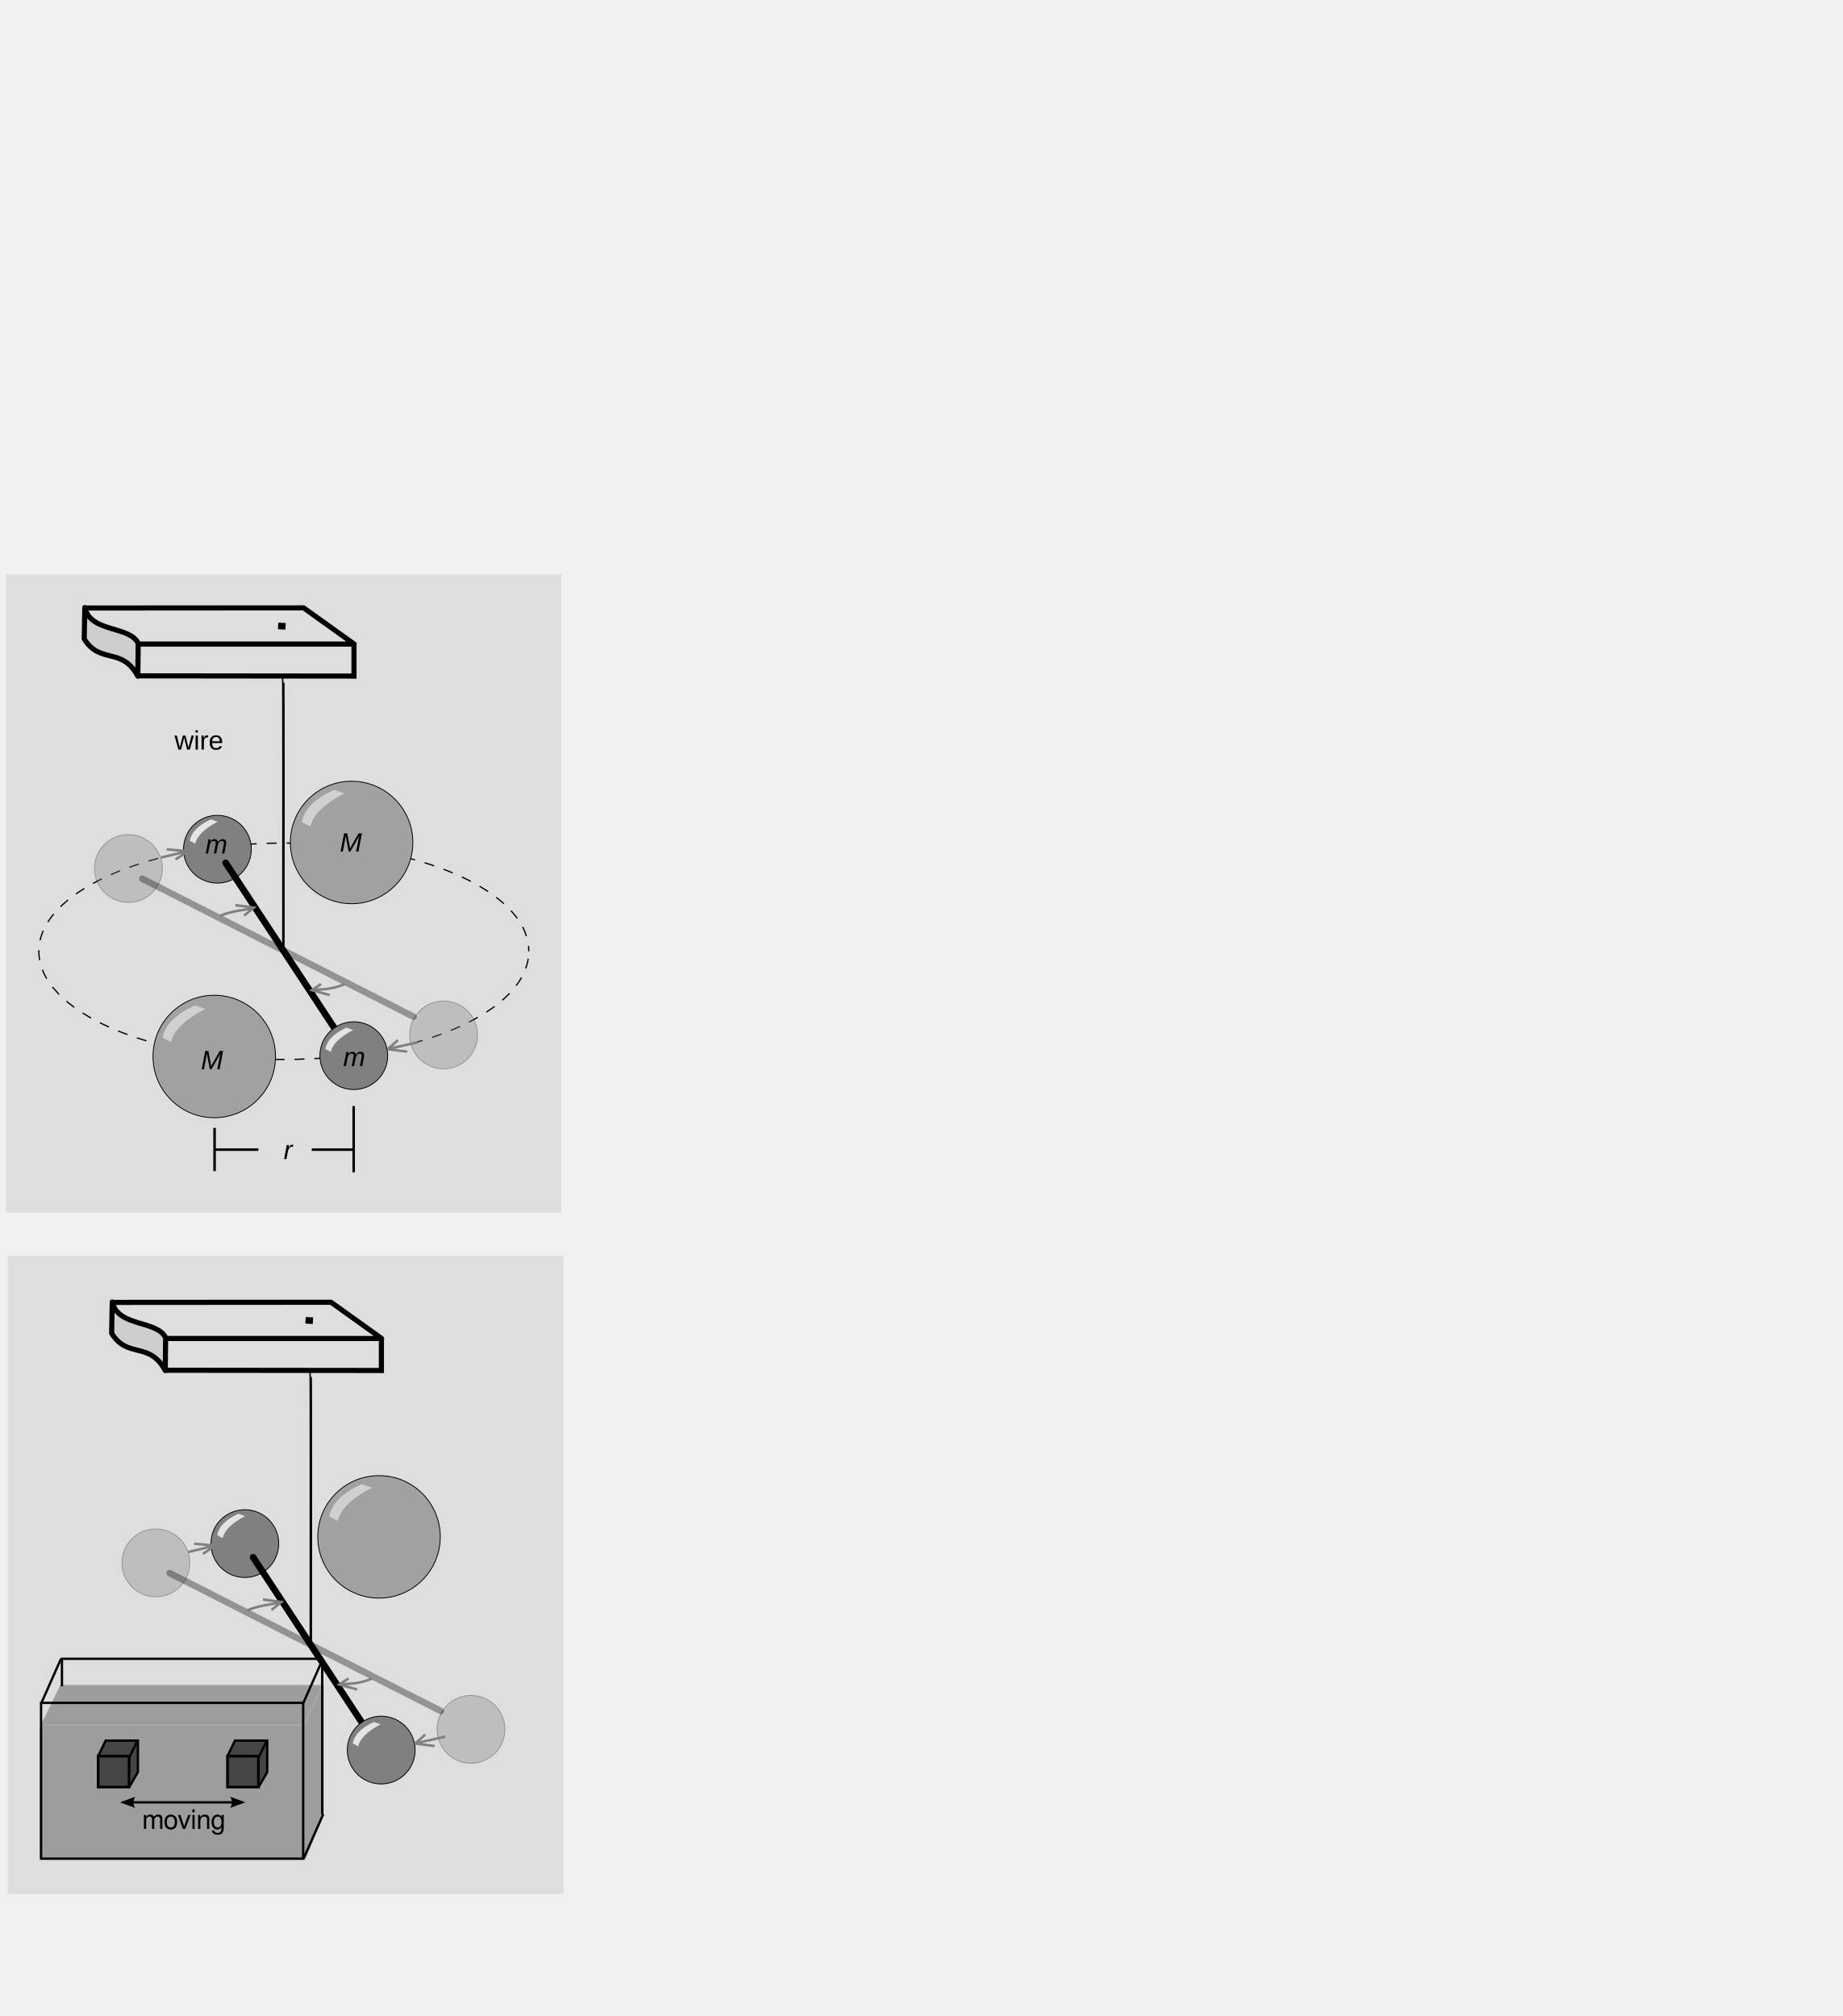
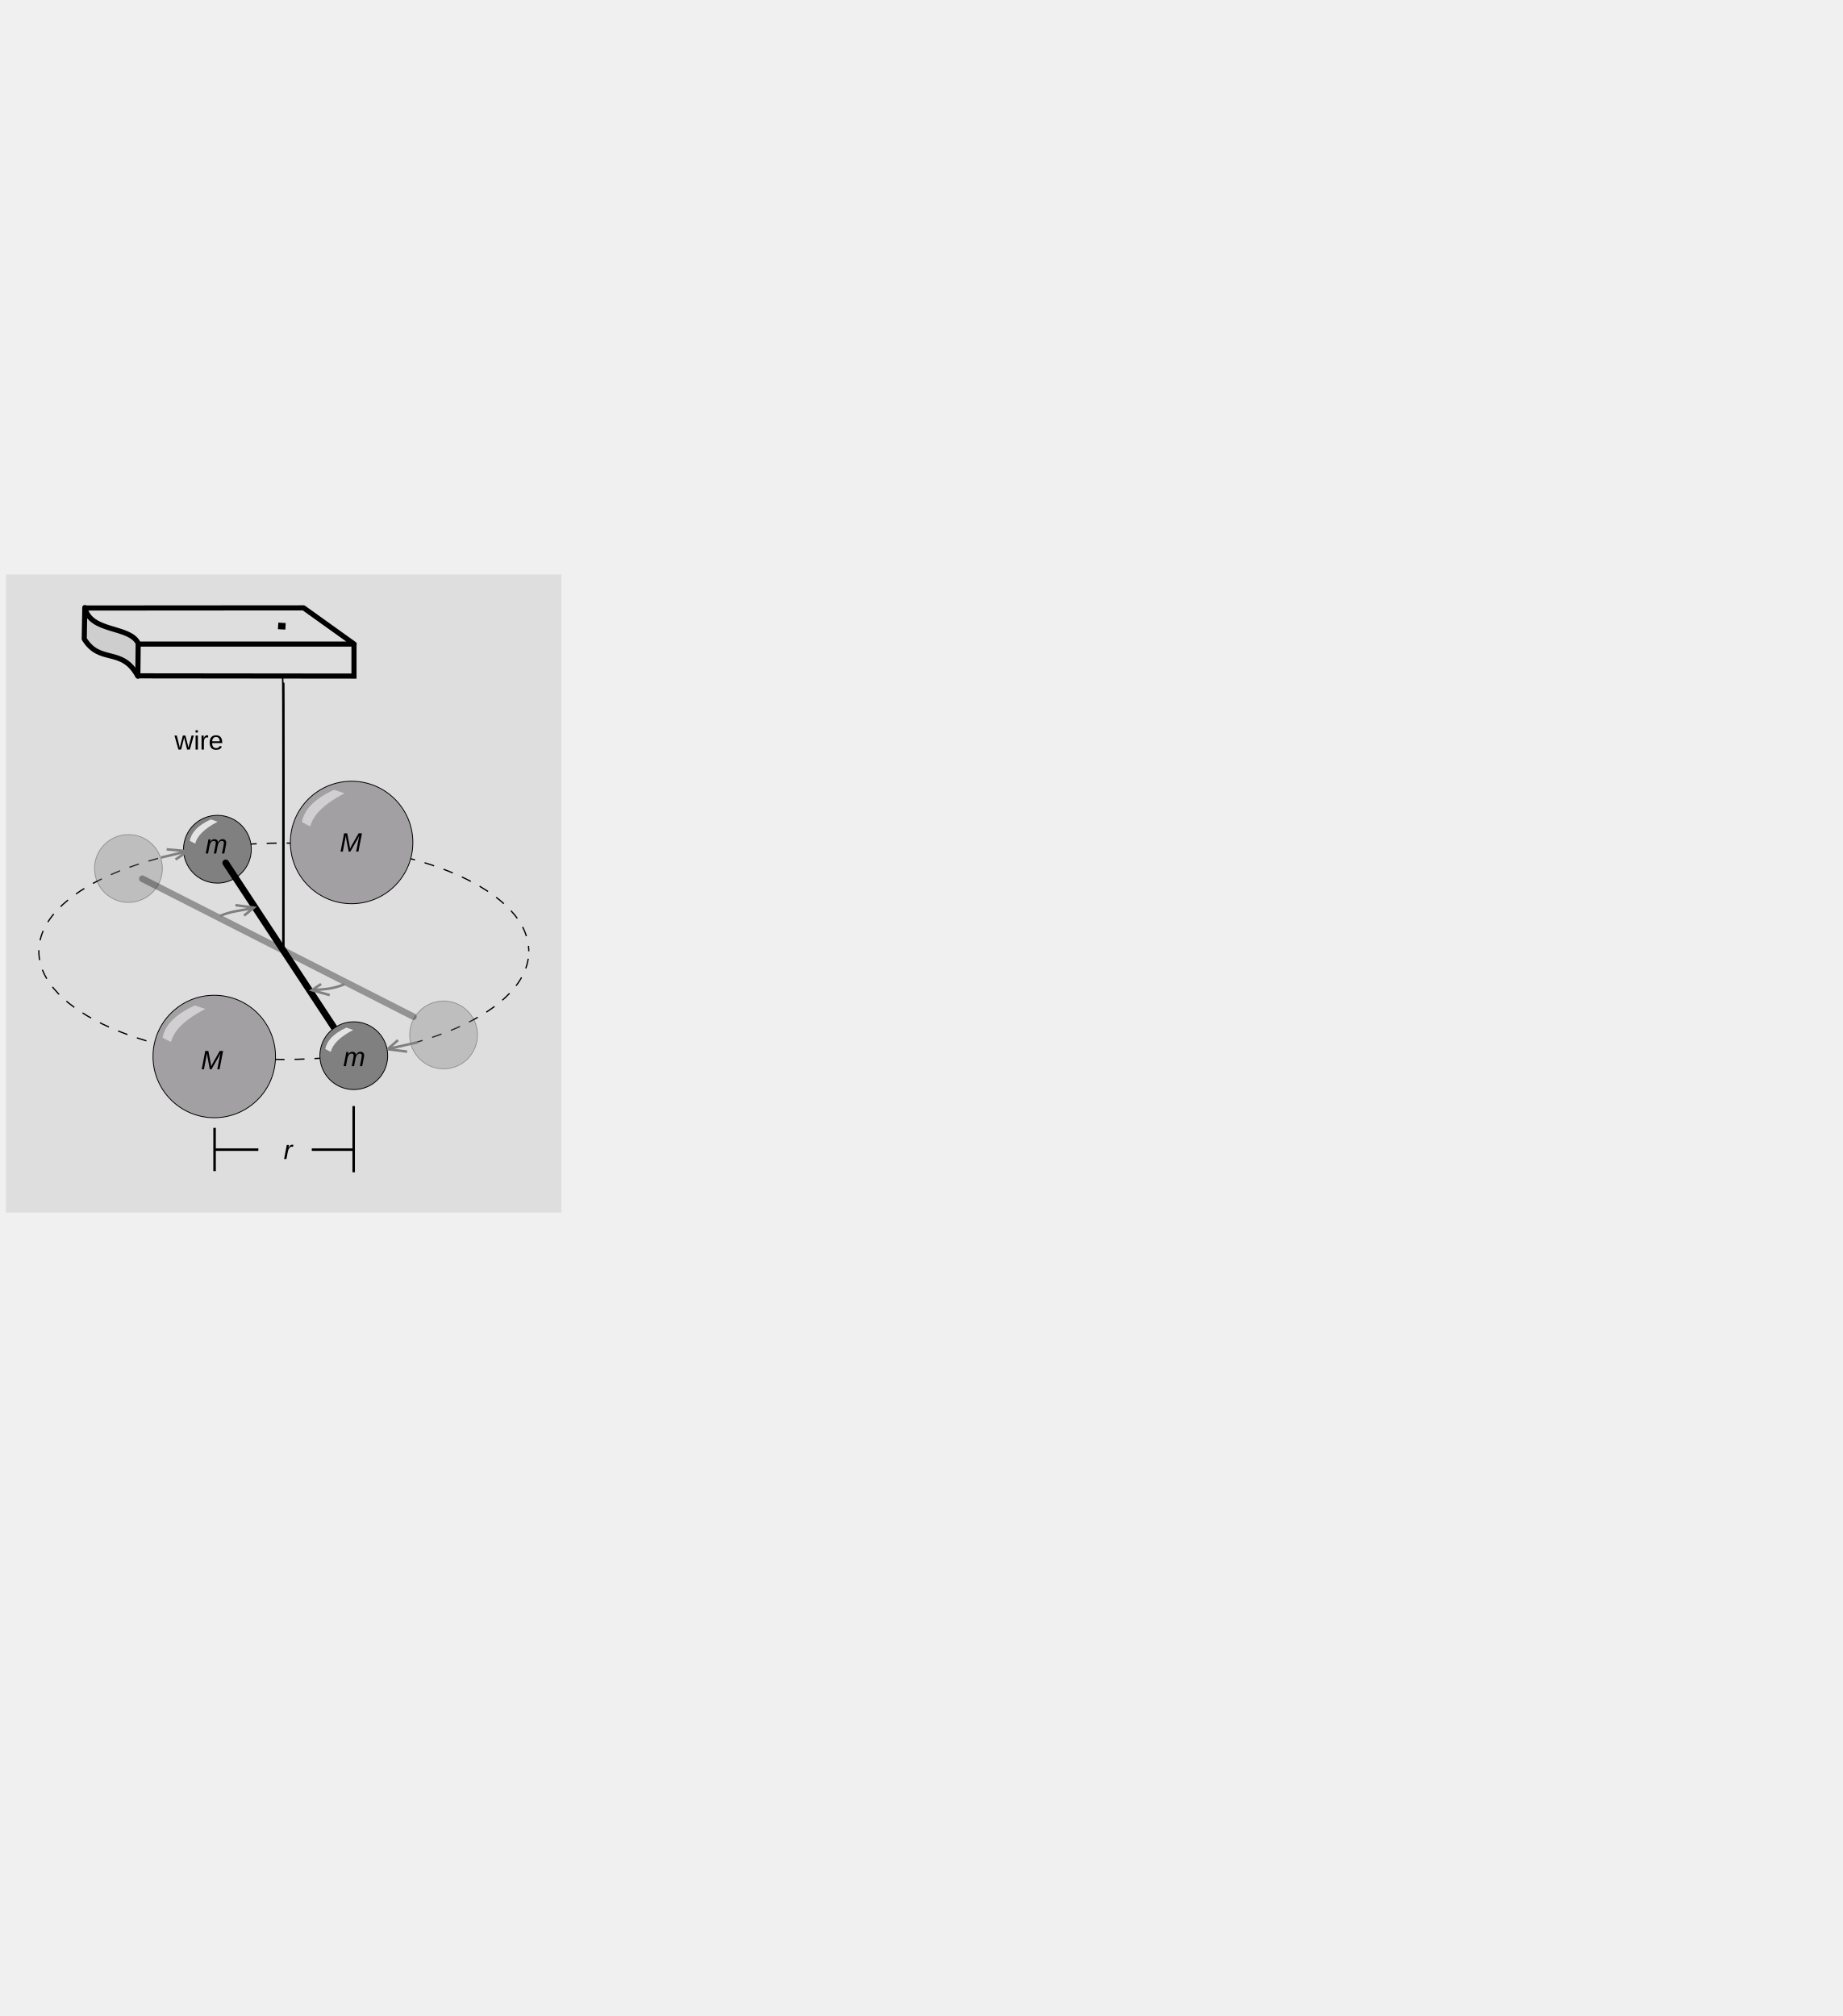
<svg xmlns="http://www.w3.org/2000/svg" width="691.09" height="756.36" id="svg2" version="1.0">
  <defs id="defs4">
    <marker orient="auto" refY="0.0" refX="0.0" id="Arrow2Mend" style="overflow:visible;">
      <path id="path4018" style="font-size:12.0;fill-rule:evenodd;stroke-width:0.625;stroke-linejoin:round;" d="M 8.719,4.034 L -2.207,0.016 L 8.719,-4.002 C 6.973,-1.63 6.983,1.616 8.719,4.034 z " transform="scale(0.6) rotate(180) translate(0,0)" />
    </marker>
    <marker orient="auto" refY="0.0" refX="0.0" id="Arrow2Mstart" style="overflow:visible">
      <path id="path4015" style="font-size:12.0;fill-rule:evenodd;stroke-width:0.625;stroke-linejoin:round" d="M 8.719,4.034 L -2.207,0.016 L 8.719,-4.002 C 6.973,-1.63 6.983,1.616 8.719,4.034 z " transform="scale(0.6) translate(0,0)" />
    </marker>
  </defs>
  <g id="layer1" style="display: inline;" />
  <g id="layer2" style="display: inline;">
    <rect style="fill:#dedede;fill-opacity:1;stroke:none;display:inline" id="rect4628-3" width="208.353" height="239.385" x="2.217" y="215.528" />
-     <rect style="fill:#dedede;fill-opacity:1;stroke:none" id="rect4628" width="208.353" height="239.385" x="2.955" y="471.167" />
    <flowRoot xml:space="preserve" id="flowRoot4094" style="font-size:24px;font-style:italic;font-variant:normal;font-weight:normal;font-stretch:normal;text-align:start;line-height:100%;writing-mode:lr-tb;text-anchor:start;font-family:Arial">
      <flowRegion id="flowRegion4096">
        <rect id="rect4098" width="4.983" height="12.813" x="368.016" y="776.172" style="font-size: 24px; font-style: italic; font-variant: normal; font-weight: normal; font-stretch: normal; text-align: start; line-height: 100%; text-anchor: start; font-family: Arial;" />
      </flowRegion>
      <flowPara id="flowPara4102">r</flowPara>
    </flowRoot>
    <flowRoot xml:space="preserve" id="flowRoot4104">
      <flowRegion id="flowRegion4106">
        <rect id="rect4108" width="19.931" height="34.168" x="367.304" y="769.766" />
      </flowRegion>
      <flowPara id="flowPara4110" />
    </flowRoot>
    <g id="g4649" transform="translate(-20,0)">
      <path transform="matrix(0.3122537,0,0,0.3122537,8.698102,186.6477)" d="m 671.429,545.219 c 0,71.797 -131.756,130 -294.286,130 -162.53,0 -294.286,-58.203 -294.286,-130 0,-71.797 131.756,-130 294.286,-130 162.53,0 294.286,58.203 294.286,130 z" id="path5097" style="fill:none;stroke:#000000;stroke-width:1.5;stroke-miterlimit:4;stroke-opacity:1;stroke-dasharray:12, 12;stroke-dashoffset:15;display:inline" />
      <path transform="matrix(0.3050706,0.06659122,-0.06659122,0.3050706,39.641,210.0581)" style="fill:#808080;fill-opacity:1;fill-rule:evenodd;stroke:#000000;stroke-width:1px;stroke-linecap:butt;stroke-linejoin:miter;stroke-opacity:1;display:inline" id="path6264" d="m 308.571,297.362 c 0,22.486 -18.228,40.714 -40.714,40.714 -22.486,0 -40.714,-18.228 -40.714,-40.714 0,-22.486 18.228,-40.714 40.714,-40.714 22.486,0 40.714,18.228 40.714,40.714 z" />
      <path id="path9135" d="m 104.662,323.735 40.61,61.739" style="fill:none;stroke:#000000;stroke-width:2.497;stroke-linecap:round;stroke-linejoin:miter;stroke-miterlimit:2.1;stroke-opacity:1;stroke-dasharray:none;display:inline" />
      <path style="fill:#808080;fill-opacity:1;fill-rule:evenodd;stroke:#000000;stroke-width:1px;stroke-linecap:butt;stroke-linejoin:miter;stroke-opacity:1;display:inline" id="path7287" d="m 308.571,297.362 c 0,22.486 -18.228,40.714 -40.714,40.714 -22.486,0 -40.714,-18.228 -40.714,-40.714 0,-22.486 18.228,-40.714 40.714,-40.714 22.486,0 40.714,18.228 40.714,40.714 z" transform="matrix(0.3050706,0.06659122,-0.06659122,0.3050706,90.79459,287.5162)" />
      <path transform="matrix(0.3122537,0,0,0.3122537,-26.54188,164.7901)" d="m 480,741.648 c 0,40.632 -32.939,73.571 -73.571,73.571 -40.632,0 -73.571,-32.939 -73.571,-73.571 0,-40.632 32.939,-73.571 73.571,-73.571 40.632,0 73.571,32.939 73.571,73.571 z" id="path9880" style="color:#000000;fill:#a2a0a2;fill-opacity:1;fill-rule:nonzero;stroke:#000000;stroke-width:1;stroke-linecap:butt;stroke-linejoin:miter;stroke-miterlimit:4;stroke-opacity:1;stroke-dasharray:none;stroke-dashoffset:0;marker:none;visibility:visible;display:inline;overflow:visible" />
      <path transform="matrix(0.3122537,0,0,0.3122537,24.97991,84.49621)" style="fill:#a2a0a2;fill-opacity:1;stroke:#000000;stroke-width:1;stroke-miterlimit:4;stroke-opacity:1;stroke-dasharray:none;display:inline" id="path9902" d="m 480,741.648 c 0,40.632 -32.939,73.571 -73.571,73.571 -40.632,0 -73.571,-32.939 -73.571,-73.571 0,-40.632 32.939,-73.571 73.571,-73.571 40.632,0 73.571,32.939 73.571,73.571 z" />
      <path id="path9940" d="m 126.299,356.623 c 0,-39.403 0.084,-102.94 -0.092,-102.964" style="fill:none;stroke:#000000;stroke-width:0.937;stroke-linecap:butt;stroke-linejoin:miter;stroke-miterlimit:4;stroke-opacity:1;stroke-dasharray:none;display:inline" />
      <path transform="matrix(0.3074762,0.05441364,-0.05441364,0.3074762,120.2092,282.2791)" d="m 308.571,297.362 c 0,22.486 -18.228,40.714 -40.714,40.714 -22.486,0 -40.714,-18.228 -40.714,-40.714 0,-22.486 18.228,-40.714 40.714,-40.714 22.486,0 40.714,18.228 40.714,40.714 z" id="path8989" style="opacity:0.339;fill:#808080;fill-opacity:1;fill-rule:evenodd;stroke:#000000;stroke-width:1px;stroke-linecap:butt;stroke-linejoin:miter;stroke-opacity:1;display:inline" />
      <path transform="matrix(0.3074762,0.05441364,-0.05441364,0.3074762,1.998824,219.8284)" d="m 308.571,297.362 c 0,22.486 -18.228,40.714 -40.714,40.714 -22.486,0 -40.714,-18.228 -40.714,-40.714 0,-22.486 18.228,-40.714 40.714,-40.714 22.486,0 40.714,18.228 40.714,40.714 z" id="path8999" style="opacity:0.339;fill:#808080;fill-opacity:1;fill-rule:evenodd;stroke:#000000;stroke-width:1px;stroke-linecap:butt;stroke-linejoin:miter;stroke-opacity:1;display:inline" />
      <path id="path9006" d="M 175.085,381.429 73.379,329.684" style="opacity:0.339;fill:none;stroke:#000000;stroke-width:2.467;stroke-linecap:round;stroke-linejoin:miter;stroke-miterlimit:4;stroke-opacity:1;stroke-dasharray:none;display:inline" />
      <path style="fill:none;stroke:none;display:inline" d="m 45.997,226.698 83.674,-0.446 19.876,12.988 -83.674,0 C 62.73,231.786 49.053,238.155 45.997,226.698 z" id="path6104" />
      <path style="fill:none;stroke:none;display:inline" d="m 45.997,226.698 83.674,-0.446 19.876,12.988 -83.674,0 m 0,0 C 62.73,231.786 49.053,238.155 45.997,226.698" id="path6116" />
      <path id="path7097" d="m 125.205,232.522 0,0 z" style="fill:none;stroke:#000000;stroke-width:0.312px;stroke-linecap:butt;stroke-linejoin:miter;stroke-opacity:1;display:inline" />
      <path id="path7099" d="m 125.205,232.522 0,0 z" style="fill:none;stroke:#000000;stroke-width:2.279;stroke-linecap:butt;stroke-linejoin:miter;stroke-miterlimit:4;stroke-opacity:1;stroke-dasharray:none;display:inline" />
      <path id="path3074" d="m 52.148,228.114 81.735,-0.057 18.973,13.59 -80.965,0" style="fill:none;stroke:#000000;stroke-width:1.916;stroke-linejoin:round;stroke-miterlimit:4;stroke-opacity:1;stroke-dasharray:none;display:inline" />
      <path id="path3072" d="m 71.702,253.566 81.079,0.088 0,-12.296" style="fill:none;stroke:#000000;stroke-width:1.916;stroke-miterlimit:4;stroke-opacity:1;stroke-dasharray:none;display:inline" />
      <path id="rect16667" d="m 51.808,227.941 c 2.12,9.473 16.835,6.762 20.028,13.416 l -0.134,12.333 c -5.924,-11.101 -14.203,-4.353 -20.106,-13.982 l 0.213,-11.768 z" style="fill:#cecece;fill-opacity:1;stroke:#000000;stroke-width:1.916;stroke-linejoin:round;stroke-miterlimit:4;stroke-opacity:1;stroke-dasharray:none;display:inline" />
      <path id="path4053" d="m 125.632,235.175 c 0,0 0,0 0,0 z" style="fill:none;stroke:#000000;stroke-width:0.312px;stroke-linecap:butt;stroke-linejoin:miter;stroke-opacity:1;display:inline" />
      <path id="path4065" d="m 124.325,234.824 2.778,0.163" style="fill:none;stroke:#000000;stroke-width:2.467;stroke-linecap:butt;stroke-linejoin:miter;stroke-miterlimit:4;stroke-opacity:1;stroke-dasharray:none;display:inline" />
      <path d="m 176.747,391.032 -11.232,2.512 3.744,-3.306 m -3.744,3.412 7.21,0.9" style="fill:none;stroke:#808080;stroke-width:0.937;stroke-linecap:butt;stroke-linejoin:miter;stroke-miterlimit:4;stroke-opacity:1;stroke-dasharray:none" id="path3188" />
      <path d="m 80.404,321.731 9.916,-2.377 -7.811,-0.708 m 7.935,0.708 -4.586,3.111" style="color:#000000;fill:none;stroke:#808080;stroke-width:0.937;stroke-linecap:butt;stroke-linejoin:miter;stroke-miterlimit:4;stroke-opacity:1;stroke-dasharray:none;stroke-dashoffset:0;marker:none;visibility:visible;display:inline;overflow:visible" id="path3195" />
      <path d="m 100.485,423.15 0,16.231 m 52.18,-24.407 0,24.835 m -15.717,-8.487 15.717,0 m -52.18,0 16.422,0" style="fill:none;stroke:#000000;stroke-width:0.937;stroke-linecap:butt;stroke-linejoin:miter;stroke-miterlimit:4;stroke-opacity:1;stroke-dasharray:none" id="path4071" />
      <path d="m 149.258,369.239 c -4.377,1.803 -7.523,1.988 -12.151,2.147 m 6.572,1.951 -6.703,-1.849 3.467,-2.311" style="color:#000000;fill:none;stroke:#808080;stroke-width:0.937;stroke-linecap:butt;stroke-linejoin:miter;stroke-miterlimit:4;stroke-opacity:1;stroke-dasharray:none;stroke-dashoffset:0;marker:none;visibility:visible;display:inline;overflow:visible" id="path2215" />
      <path d="m 102.461,343.649 c 4.078,-1.783 8.728,-2.187 12.26,-2.881 m -3.17,2.753 3.698,-3.005 -6.934,-0.925" style="color:#000000;fill:none;stroke:#808080;stroke-width:0.937;stroke-linecap:butt;stroke-linejoin:miter;stroke-miterlimit:4;stroke-opacity:1;stroke-dasharray:none;stroke-dashoffset:0;marker:none;visibility:visible;display:inline;overflow:visible" id="path3246" />
      <path id="path7068" d="m 133.235,308.42 c 0.861,-4.427 4.271,-8.537 12.094,-12.094 l 3.922,1.307 c -8.007,4.14 -11.842,8.281 -12.883,12.421 l -3.134,-1.634 z" style="fill:#ffffff;fill-opacity:0.51;fill-rule:evenodd;stroke:#000000;stroke-width:0pt;stroke-linecap:butt;stroke-linejoin:miter;stroke-miterlimit:4;stroke-opacity:1;stroke-dasharray:none" />
      <path style="fill:#ffffff;fill-opacity:0.51;fill-rule:evenodd;stroke:#000000;stroke-width:0pt;stroke-linecap:butt;stroke-linejoin:miter;stroke-miterlimit:4;stroke-opacity:1;stroke-dasharray:none" d="m 80.999,389.316 c 0.861,-4.427 4.271,-8.537 12.094,-12.094 l 3.922,1.307 c -8.007,4.14 -11.842,8.281 -12.883,12.421 l -3.134,-1.634 z" id="path7070" />
      <path style="fill:#ffffff;fill-opacity:0.788;fill-rule:evenodd;stroke:#000000;stroke-width:0pt;stroke-linecap:butt;stroke-linejoin:miter;stroke-miterlimit:4;stroke-opacity:1;stroke-dasharray:none" d="m 91.169,315.442 c 0.563,-2.937 2.792,-5.662 7.905,-8.022 l 2.564,0.867 c -5.234,2.746 -7.741,5.492 -8.421,8.239 l -2.049,-1.084 z" id="path7072" />
      <path id="path7074" d="m 142.018,393.564 c 0.563,-2.937 2.792,-5.662 7.905,-8.022 l 2.564,0.867 c -5.234,2.746 -7.741,5.492 -8.421,8.239 l -2.049,-1.084 z" style="fill:#ffffff;fill-opacity:0.788;fill-rule:evenodd;stroke:#000000;stroke-width:0pt;stroke-linecap:butt;stroke-linejoin:miter;stroke-miterlimit:4;stroke-opacity:1;stroke-dasharray:none" />
      <text id="text2237" y="281.237" x="123.245" style="font-size:10px;font-style:normal;font-variant:normal;font-weight:normal;font-stretch:normal;text-align:end;line-height:100%;writing-mode:lr-tb;text-anchor:end;font-family:Arial;-inkscape-font-specification:Arial" xml:space="preserve">
        <tspan style="font-size:10px;font-style:normal;font-variant:normal;font-weight:normal;font-stretch:normal;text-align:end;line-height:100%;letter-spacing:0pt;writing-mode:lr-tb;text-anchor:end;font-family:Arial;-inkscape-font-specification:Arial" y="281.237" x="123.245" id="tspan2291">wire</tspan>
      </text>
      <text id="text2243" y="320.214" x="96.998" style="font-size:10px;font-style:italic;font-variant:normal;font-weight:normal;font-stretch:normal;text-align:start;line-height:125%;writing-mode:lr-tb;text-anchor:start;font-family:Arial;-inkscape-font-specification:Arial Italic" xml:space="preserve">
        <tspan y="320.214" x="96.998" id="tspan2245">
          <tspan style="font-size:10px;font-style:italic;font-variant:normal;font-weight:normal;font-stretch:normal;text-align:start;line-height:125%;writing-mode:lr-tb;text-anchor:start;font-family:Arial;-inkscape-font-specification:Arial Italic" id="tspan2247" y="320.214" x="96.998">m</tspan>
        </tspan>
      </text>
      <text id="text2267" y="319.515" x="147.438" style="font-size:10px;font-style:italic;font-variant:normal;font-weight:normal;font-stretch:normal;text-align:start;line-height:125%;writing-mode:lr-tb;text-anchor:start;font-family:Arial;-inkscape-font-specification:Arial Italic" xml:space="preserve">
        <tspan y="319.515" x="147.438" id="tspan2269">
          <tspan style="font-size:10px;font-style:italic;font-variant:normal;font-weight:normal;font-stretch:normal;text-align:start;line-height:125%;writing-mode:lr-tb;text-anchor:start;font-family:Arial;-inkscape-font-specification:Arial Italic" id="tspan2271" y="319.515" x="147.438">M</tspan>
        </tspan>
      </text>
      <text id="text2273" y="401.174" x="95.356" style="font-size:10px;font-style:italic;font-variant:normal;font-weight:normal;font-stretch:normal;text-align:start;line-height:125%;writing-mode:lr-tb;text-anchor:start;font-family:Arial;-inkscape-font-specification:Arial Italic" xml:space="preserve">
        <tspan y="401.174" x="95.356" id="tspan2275">
          <tspan style="font-size:10px;font-style:italic;font-variant:normal;font-weight:normal;font-stretch:normal;text-align:start;line-height:125%;writing-mode:lr-tb;text-anchor:start;font-family:Arial;-inkscape-font-specification:Arial Italic" id="tspan2277" y="401.174" x="95.356">M</tspan>
        </tspan>
      </text>
      <text id="text2279" y="399.984" x="148.72" style="font-size:10px;font-style:italic;font-variant:normal;font-weight:normal;font-stretch:normal;text-align:start;line-height:125%;writing-mode:lr-tb;text-anchor:start;font-family:Arial;-inkscape-font-specification:Arial Italic" xml:space="preserve">
        <tspan y="399.984" x="148.72" id="tspan2281">
          <tspan style="font-size:10px;font-style:italic;font-variant:normal;font-weight:normal;font-stretch:normal;text-align:start;line-height:125%;writing-mode:lr-tb;text-anchor:start;font-family:Arial;-inkscape-font-specification:Arial Italic" id="tspan2283" y="399.984" x="148.72">m</tspan>
        </tspan>
      </text>
      <text id="text2285" y="434.843" x="126.392" style="font-size:10px;font-style:italic;font-variant:normal;font-weight:normal;font-stretch:normal;text-align:start;line-height:125%;writing-mode:lr-tb;text-anchor:start;font-family:Arial;-inkscape-font-specification:Arial Italic" xml:space="preserve">
        <tspan y="434.843" x="126.392" id="tspan2287">
          <tspan style="font-size:10px;font-style:italic;font-variant:normal;font-weight:normal;font-stretch:normal;text-align:start;line-height:125%;writing-mode:lr-tb;text-anchor:start;font-family:Arial;-inkscape-font-specification:Arial Italic" id="tspan2289" y="434.843" x="126.392">r</tspan>
        </tspan>
      </text>
    </g>
-     <path d="m 308.571,297.362 a 40.714,40.714 0 1 1 -81.429,0 40.714,40.714 0 1 1 81.429,0 z" id="path6264-9" style="fill:#808080;fill-opacity:1;fill-rule:evenodd;stroke:#000000;stroke-width:1px;stroke-linecap:butt;stroke-linejoin:miter;stroke-opacity:1;display:inline" transform="matrix(0.3050706,0.06659122,-0.06659122,0.3050706,29.92769,470.5772)" />
-     <path style="color:#000000;fill:#9d9d9d;fill-opacity:1;stroke:#a0a0a0;stroke-width:0.875;marker:none;visibility:visible;display:inline;overflow:visible;enable-background:accumulate;stroke-opacity:1" d="m 15.36,696.933 0,-48.81 7.509,-15.531 98.133,0 0,48.298 -6.827,16.384 -97.279,0 -1.536,-0.341 z" id="path3908" />
-     <path style="fill:none;stroke:#000000;stroke-width:2.497;stroke-linecap:round;stroke-linejoin:miter;stroke-miterlimit:2.1;stroke-opacity:1;stroke-dasharray:none;display:inline" d="M 94.949,584.255 135.559,645.993" id="path9135-2" />
-     <path transform="matrix(0.3050706,0.06659122,-0.06659122,0.3050706,81.08128,548.0354)" d="m 308.571,297.362 a 40.714,40.714 0 1 1 -81.429,0 40.714,40.714 0 1 1 81.429,0 z" id="path7287-0" style="fill:#808080;fill-opacity:1;fill-rule:evenodd;stroke:#000000;stroke-width:1px;stroke-linecap:butt;stroke-linejoin:miter;stroke-opacity:1;display:inline" />
-     <path d="m 480,741.648 a 73.571,73.571 0 1 1 -147.143,0 73.571,73.571 0 1 1 147.143,0 z" id="path9902-8" style="fill:#a2a0a2;fill-opacity:1;stroke:#000000;stroke-width:1;stroke-miterlimit:4;stroke-opacity:1;stroke-dasharray:none;display:inline" transform="matrix(0.3122537,0,0,0.3122537,15.2666,345.0154)" />
-     <path style="fill:none;stroke:#000000;stroke-width:0.937;stroke-linecap:butt;stroke-linejoin:miter;stroke-miterlimit:4;stroke-opacity:1;stroke-dasharray:none;display:inline" d="m 116.586,617.142 c 0,-39.403 0.084,-102.94 -0.092,-102.964" id="path9940-9" />
-     <path style="opacity:0.339;fill:#808080;fill-opacity:1;fill-rule:evenodd;stroke:#000000;stroke-width:1px;stroke-linecap:butt;stroke-linejoin:miter;stroke-opacity:1;display:inline" id="path8989-2" d="m 308.571,297.362 a 40.714,40.714 0 1 1 -81.429,0 40.714,40.714 0 1 1 81.429,0 z" transform="matrix(0.3074762,0.05441364,-0.05441364,0.3074762,110.4959,542.7982)" />
-     <path style="opacity:0.339;fill:#808080;fill-opacity:1;fill-rule:evenodd;stroke:#000000;stroke-width:1px;stroke-linecap:butt;stroke-linejoin:miter;stroke-opacity:1;display:inline" id="path8999-6" d="m 308.571,297.362 a 40.714,40.714 0 1 1 -81.429,0 40.714,40.714 0 1 1 81.429,0 z" transform="matrix(0.3074762,0.05441364,-0.05441364,0.3074762,-7.714492,480.3475)" />
-     <path style="opacity:0.339;fill:none;stroke:#000000;stroke-width:2.467;stroke-linecap:round;stroke-linejoin:miter;stroke-miterlimit:4;stroke-opacity:1;stroke-dasharray:none;display:inline" d="M 165.371,641.948 63.666,590.203" id="path9006-6" />
-     <path id="path6104-4" d="m 36.283,487.217 83.674,-0.446 19.876,12.988 -83.674,0 c -3.142,-7.453 -16.819,-1.084 -19.876,-12.542 z" style="fill:none;stroke:none;display:inline" />
-     <path id="path6116-9" d="m 36.283,487.217 83.674,-0.446 19.876,12.988 -83.674,0 m 0,0 c -3.142,-7.453 -16.819,-1.084 -19.876,-12.542" style="fill:none;stroke:none;display:inline" />
-     <path style="fill:none;stroke:#000000;stroke-width:0.312px;stroke-linecap:butt;stroke-linejoin:miter;stroke-opacity:1;display:inline" d="m 115.492,493.042 0,0 z" id="path7097-5" />
-     <path style="fill:none;stroke:#000000;stroke-width:2.279;stroke-linecap:butt;stroke-linejoin:miter;stroke-miterlimit:4;stroke-opacity:1;stroke-dasharray:none;display:inline" d="m 115.492,493.042 0,0 z" id="path7099-0" />
-     <path style="fill:none;stroke:#000000;stroke-width:1.916;stroke-linejoin:round;stroke-miterlimit:4;stroke-opacity:1;stroke-dasharray:none;display:inline" d="m 42.435,488.633 81.735,-0.057 18.973,13.59 -80.965,0" id="path3074-4" />
-     <path style="fill:none;stroke:#000000;stroke-width:1.916;stroke-miterlimit:4;stroke-opacity:1;stroke-dasharray:none;display:inline" d="m 61.988,514.085 81.079,0.088 0,-12.296" id="path3072-8" />
-     <path style="fill:#cecece;fill-opacity:1;stroke:#000000;stroke-width:1.916;stroke-linejoin:round;stroke-miterlimit:4;stroke-opacity:1;stroke-dasharray:none;display:inline" d="m 42.095,488.46 c 2.12,9.473 16.835,6.762 20.028,13.416 l -0.134,12.333 c -5.924,-11.101 -14.203,-4.353 -20.106,-13.982 l 0.213,-11.768 z" id="rect16667-7" />
-     <path style="fill:none;stroke:#000000;stroke-width:0.312px;stroke-linecap:butt;stroke-linejoin:miter;stroke-opacity:1;display:inline" d="m 115.919,495.695 c 0,0 0,0 0,0 z" id="path4053-1" />
-     <path style="fill:none;stroke:#000000;stroke-width:2.467;stroke-linecap:butt;stroke-linejoin:miter;stroke-miterlimit:4;stroke-opacity:1;stroke-dasharray:none;display:inline" d="m 114.611,495.343 2.778,0.163" id="path4065-7" />
-     <path id="path3188-2" style="fill:none;stroke:#808080;stroke-width:0.937;stroke-linecap:butt;stroke-linejoin:miter;stroke-miterlimit:4;stroke-opacity:1;stroke-dasharray:none;display:inline" d="m 167.034,651.551 -11.232,2.512 3.744,-3.306 m -3.744,3.412 7.21,0.9" />
-     <path id="path3195-7" style="color:#000000;fill:none;stroke:#808080;stroke-width:0.937;stroke-linecap:butt;stroke-linejoin:miter;stroke-miterlimit:4;stroke-opacity:1;stroke-dasharray:none;stroke-dashoffset:0;marker:none;visibility:visible;display:inline;overflow:visible" d="m 70.69,582.25 9.916,-2.377 -7.811,-0.708 m 7.935,0.708 -4.586,3.111" />
-     <path id="path2215-2" style="color:#000000;fill:none;stroke:#808080;stroke-width:0.937;stroke-linecap:butt;stroke-linejoin:miter;stroke-miterlimit:4;stroke-opacity:1;stroke-dasharray:none;stroke-dashoffset:0;marker:none;visibility:visible;display:inline;overflow:visible" d="m 139.545,629.759 c -4.377,1.803 -7.523,1.988 -12.151,2.147 m 6.572,1.951 -6.703,-1.849 3.467,-2.311" />
-     <path id="path3246-6" style="color:#000000;fill:none;stroke:#808080;stroke-width:0.937;stroke-linecap:butt;stroke-linejoin:miter;stroke-miterlimit:4;stroke-opacity:1;stroke-dasharray:none;stroke-dashoffset:0;marker:none;visibility:visible;display:inline;overflow:visible" d="m 92.748,604.168 c 4.078,-1.783 8.728,-2.187 12.26,-2.881 m -3.17,2.753 3.698,-3.005 -6.934,-0.925" />
-     <path style="fill:#ffffff;fill-opacity:0.51;fill-rule:evenodd;stroke:#000000;stroke-width:0pt;stroke-linecap:butt;stroke-linejoin:miter;stroke-miterlimit:4;stroke-opacity:1;stroke-dasharray:none;display:inline" d="m 123.522,568.939 c 0.861,-4.427 4.271,-8.537 12.094,-12.094 l 3.922,1.307 c -8.007,4.14 -11.842,8.281 -12.883,12.421 l -3.134,-1.634 z" id="path7068-1" />
-     <path id="path7072-6" d="m 81.456,575.961 c 0.563,-2.937 2.792,-5.662 7.905,-8.022 l 2.564,0.867 c -5.234,2.746 -7.741,5.492 -8.421,8.239 l -2.049,-1.084 z" style="fill:#ffffff;fill-opacity:0.788;fill-rule:evenodd;stroke:#000000;stroke-width:0pt;stroke-linecap:butt;stroke-linejoin:miter;stroke-miterlimit:4;stroke-opacity:1;stroke-dasharray:none;display:inline" />
-     <path style="fill:#ffffff;fill-opacity:0.788;fill-rule:evenodd;stroke:#000000;stroke-width:0pt;stroke-linecap:butt;stroke-linejoin:miter;stroke-miterlimit:4;stroke-opacity:1;stroke-dasharray:none;display:inline" d="m 132.305,654.083 c 0.563,-2.937 2.792,-5.662 7.905,-8.022 l 2.564,0.867 c -5.234,2.746 -7.741,5.492 -8.421,8.239 l -2.049,-1.084 z" id="path7074-1" />
-     <path style="color:#000000;fill:none;stroke:#000000;stroke-width:0.875;stroke-linecap:butt;stroke-linejoin:miter;stroke-miterlimit:4;stroke-opacity:1;stroke-dasharray:none;stroke-dashoffset:0;marker:none;visibility:visible;display:inline;overflow:visible;enable-background:accumulate" d="m 15.531,638.907 7.339,-16.555" id="path3818" />
-     <path style="color:#000000;fill:none;stroke:#000000;stroke-width:0.875;stroke-linecap:butt;stroke-linejoin:miter;stroke-miterlimit:4;stroke-opacity:1;stroke-dasharray:none;stroke-dashoffset:0;marker:none;visibility:visible;display:inline;overflow:visible;enable-background:accumulate" d="m 113.748,638.992 7.339,-16.555" id="path3818-6" />
-     <path style="color:#000000;fill:none;stroke:#000000;stroke-width:0.875;stroke-linecap:butt;stroke-linejoin:miter;stroke-miterlimit:4;stroke-opacity:1;stroke-dasharray:none;stroke-dashoffset:0;marker:none;visibility:visible;display:inline;overflow:visible;enable-background:accumulate" d="m 113.919,697.189 7.339,-16.555" id="path3818-6-5" />
-     <g id="g3940" transform="translate(0,-13.5269)">
-       <path id="path3938" d="m 85.298,672.483 2.804,-5.838 12.175,-0.038 0.115,11.598 -3.38,5.722 -11.867,0.077 0.154,-11.522 z" style="color:#000000;fill:#454545;fill-opacity:1;stroke:none;stroke-width:0.875;marker:none;visibility:visible;display:inline;overflow:visible;enable-background:accumulate" />
-       <rect y="672.393" x="85.333" height="11.605" width="11.605" id="rect3910" style="fill:#454545;fill-opacity:1;stroke:#000000;stroke-opacity:1" />
-       <path id="path3934" d="m 85.298,672.406 2.842,-5.838 11.944,0 -3.111,6.375" style="color:#000000;fill:none;stroke:#000000;stroke-width:0.875;stroke-linecap:butt;stroke-linejoin:miter;stroke-miterlimit:4;stroke-opacity:1;stroke-dasharray:none;stroke-dashoffset:0;marker:none;visibility:visible;display:inline;overflow:visible;enable-background:accumulate" />
-       <path id="path3936" d="m 100.238,666.491 0,11.867 -3.149,5.492" style="color:#000000;fill:none;stroke:#000000;stroke-width:0.875;stroke-linecap:butt;stroke-linejoin:miter;stroke-miterlimit:4;stroke-opacity:1;stroke-dasharray:none;stroke-dashoffset:0;marker:none;visibility:visible;display:inline;overflow:visible;enable-background:accumulate" />
-     </g>
-     <g transform="translate(-48.51112,-13.5269)" style="display:inline" id="g3940-4">
-       <path id="path3938-8" d="m 85.298,672.483 2.804,-5.838 12.175,-0.038 0.115,11.598 -3.38,5.722 -11.867,0.077 0.154,-11.522 z" style="color:#000000;fill:#454545;fill-opacity:1;stroke:none;stroke-width:0.875;marker:none;visibility:visible;display:inline;overflow:visible;enable-background:accumulate" />
-       <rect y="672.393" x="85.333" height="11.605" width="11.605" id="rect3910-1" style="fill:#454545;fill-opacity:1;stroke:#000000;stroke-opacity:1" />
-       <path id="path3934-2" d="m 85.298,672.406 2.842,-5.838 11.944,0 -3.111,6.375" style="color:#000000;fill:none;stroke:#000000;stroke-width:0.875;stroke-linecap:butt;stroke-linejoin:miter;stroke-miterlimit:4;stroke-opacity:1;stroke-dasharray:none;stroke-dashoffset:0;marker:none;visibility:visible;display:inline;overflow:visible;enable-background:accumulate" />
-       <path id="path3936-9" d="m 100.238,666.491 0,11.867 -3.149,5.492" style="color:#000000;fill:none;stroke:#000000;stroke-width:0.875;stroke-linecap:butt;stroke-linejoin:miter;stroke-miterlimit:4;stroke-opacity:1;stroke-dasharray:none;stroke-dashoffset:0;marker:none;visibility:visible;display:inline;overflow:visible;enable-background:accumulate" />
-     </g>
-     <path style="color:#000000;fill:none;stroke:#aeaeae;stroke-width:0.375;stroke-linecap:butt;stroke-linejoin:miter;stroke-miterlimit:4;stroke-opacity:1;stroke-dasharray:none;stroke-dashoffset:0;marker:none;visibility:visible;display:inline;overflow:visible;enable-background:accumulate" d="m 15.96,647.225 97.869,0 7.041,-14.786" id="path3984" />
-     <path style="color:#000000;fill:none;stroke:#000000;stroke-width:0.875;stroke-linecap:butt;stroke-linejoin:miter;stroke-miterlimit:4;stroke-opacity:1;stroke-dasharray:none;stroke-dashoffset:0;marker:none;visibility:visible;display:inline;overflow:visible;enable-background:accumulate" d="m 23.235,632.674 0,-10.327 97.635,0 0,58.44" id="path3982" />
-     <rect style="fill:none;stroke:#000000;stroke-width:0.875;stroke-miterlimit:4;stroke-opacity:1;stroke-dasharray:none;stroke-dashoffset:0" id="rect3022" width="98.32" height="58.448" x="15.405" y="638.885" />
-     <path style="color:#000000;fill:none;stroke:#000000;stroke-width:0.875;stroke-linecap:butt;stroke-linejoin:miter;stroke-miterlimit:4;stroke-opacity:1;stroke-dasharray:none;stroke-dashoffset:0;marker:none;visibility:visible;display:inline;overflow:visible;enable-background:accumulate;marker-start:url(#Arrow2Mstart);marker-end:url(#Arrow2Mend)" d="m 46.178,676.196 44.7,0" id="path3986" />
-     <text xml:space="preserve" style="font-size:10px;font-style:normal;font-variant:normal;font-weight:normal;font-stretch:normal;text-align:start;line-height:125%;writing-mode:lr-tb;text-anchor:start;fill:#000000;fill-opacity:1;stroke:none;font-family:FreeSans;-inkscape-font-specification:FreeSans" x="53.381" y="686.17" id="text4624">
-       <tspan id="tspan4626" x="53.381" y="686.17">moving</tspan>
-     </text>
  </g>
</svg>
